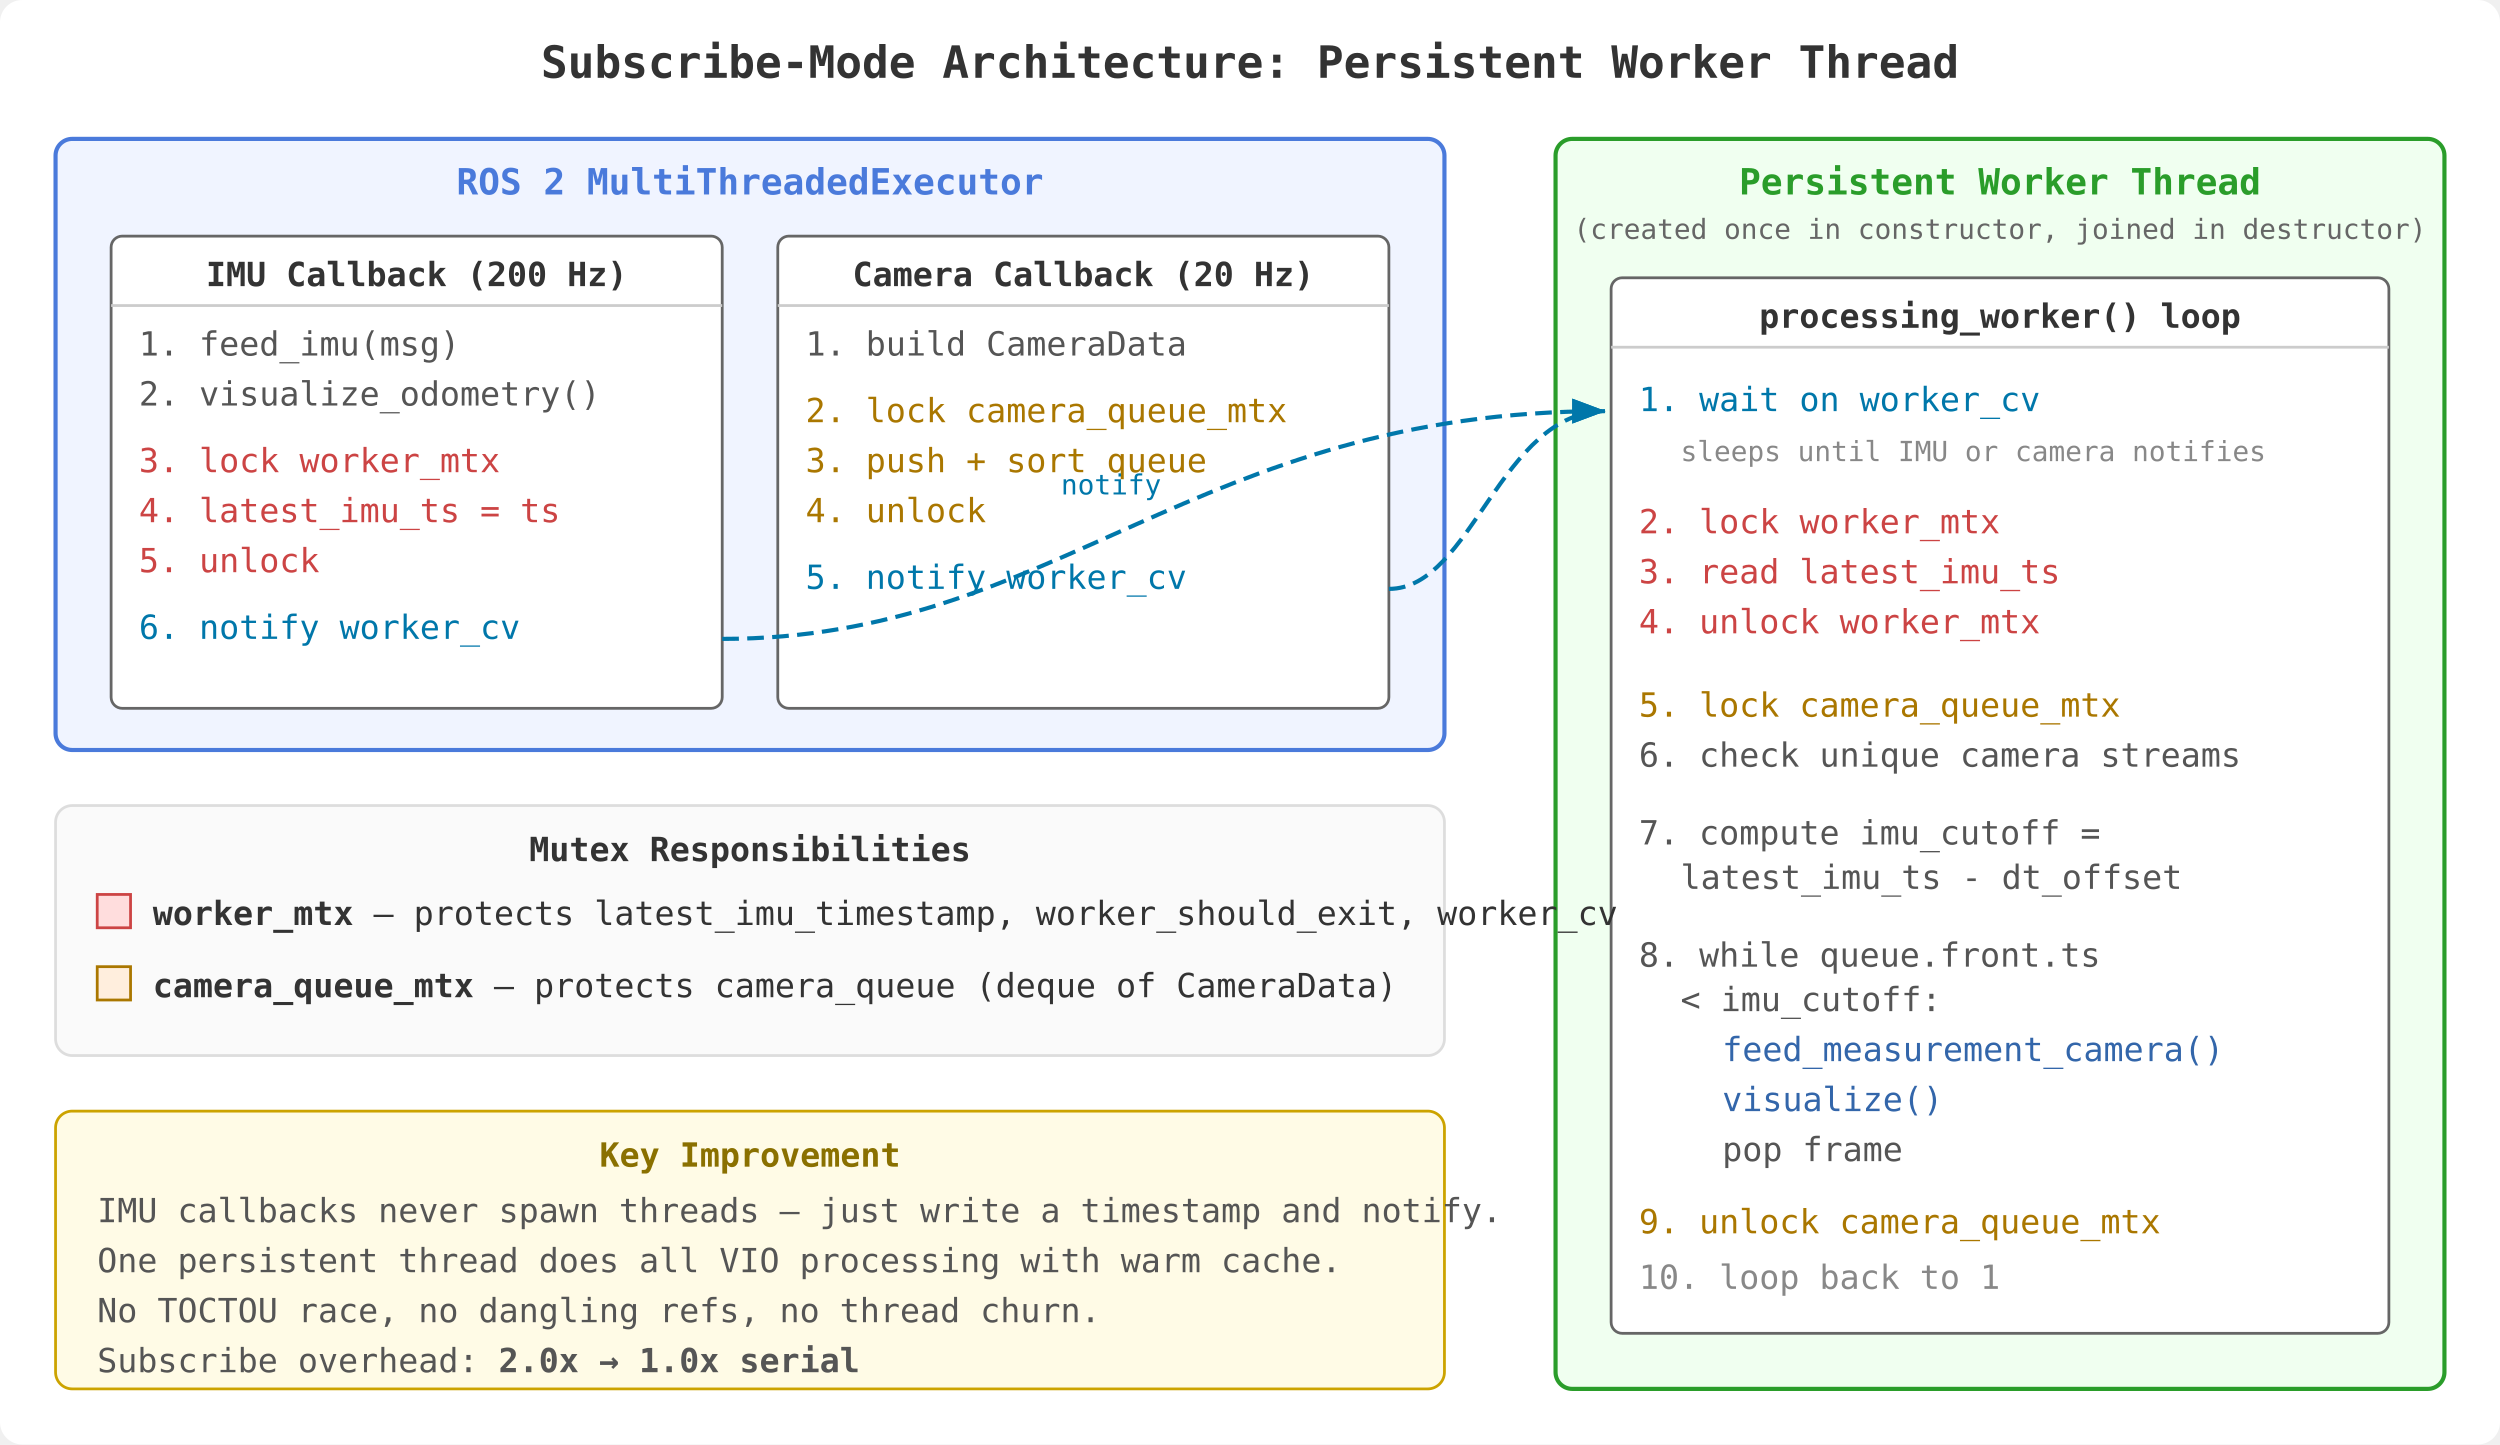
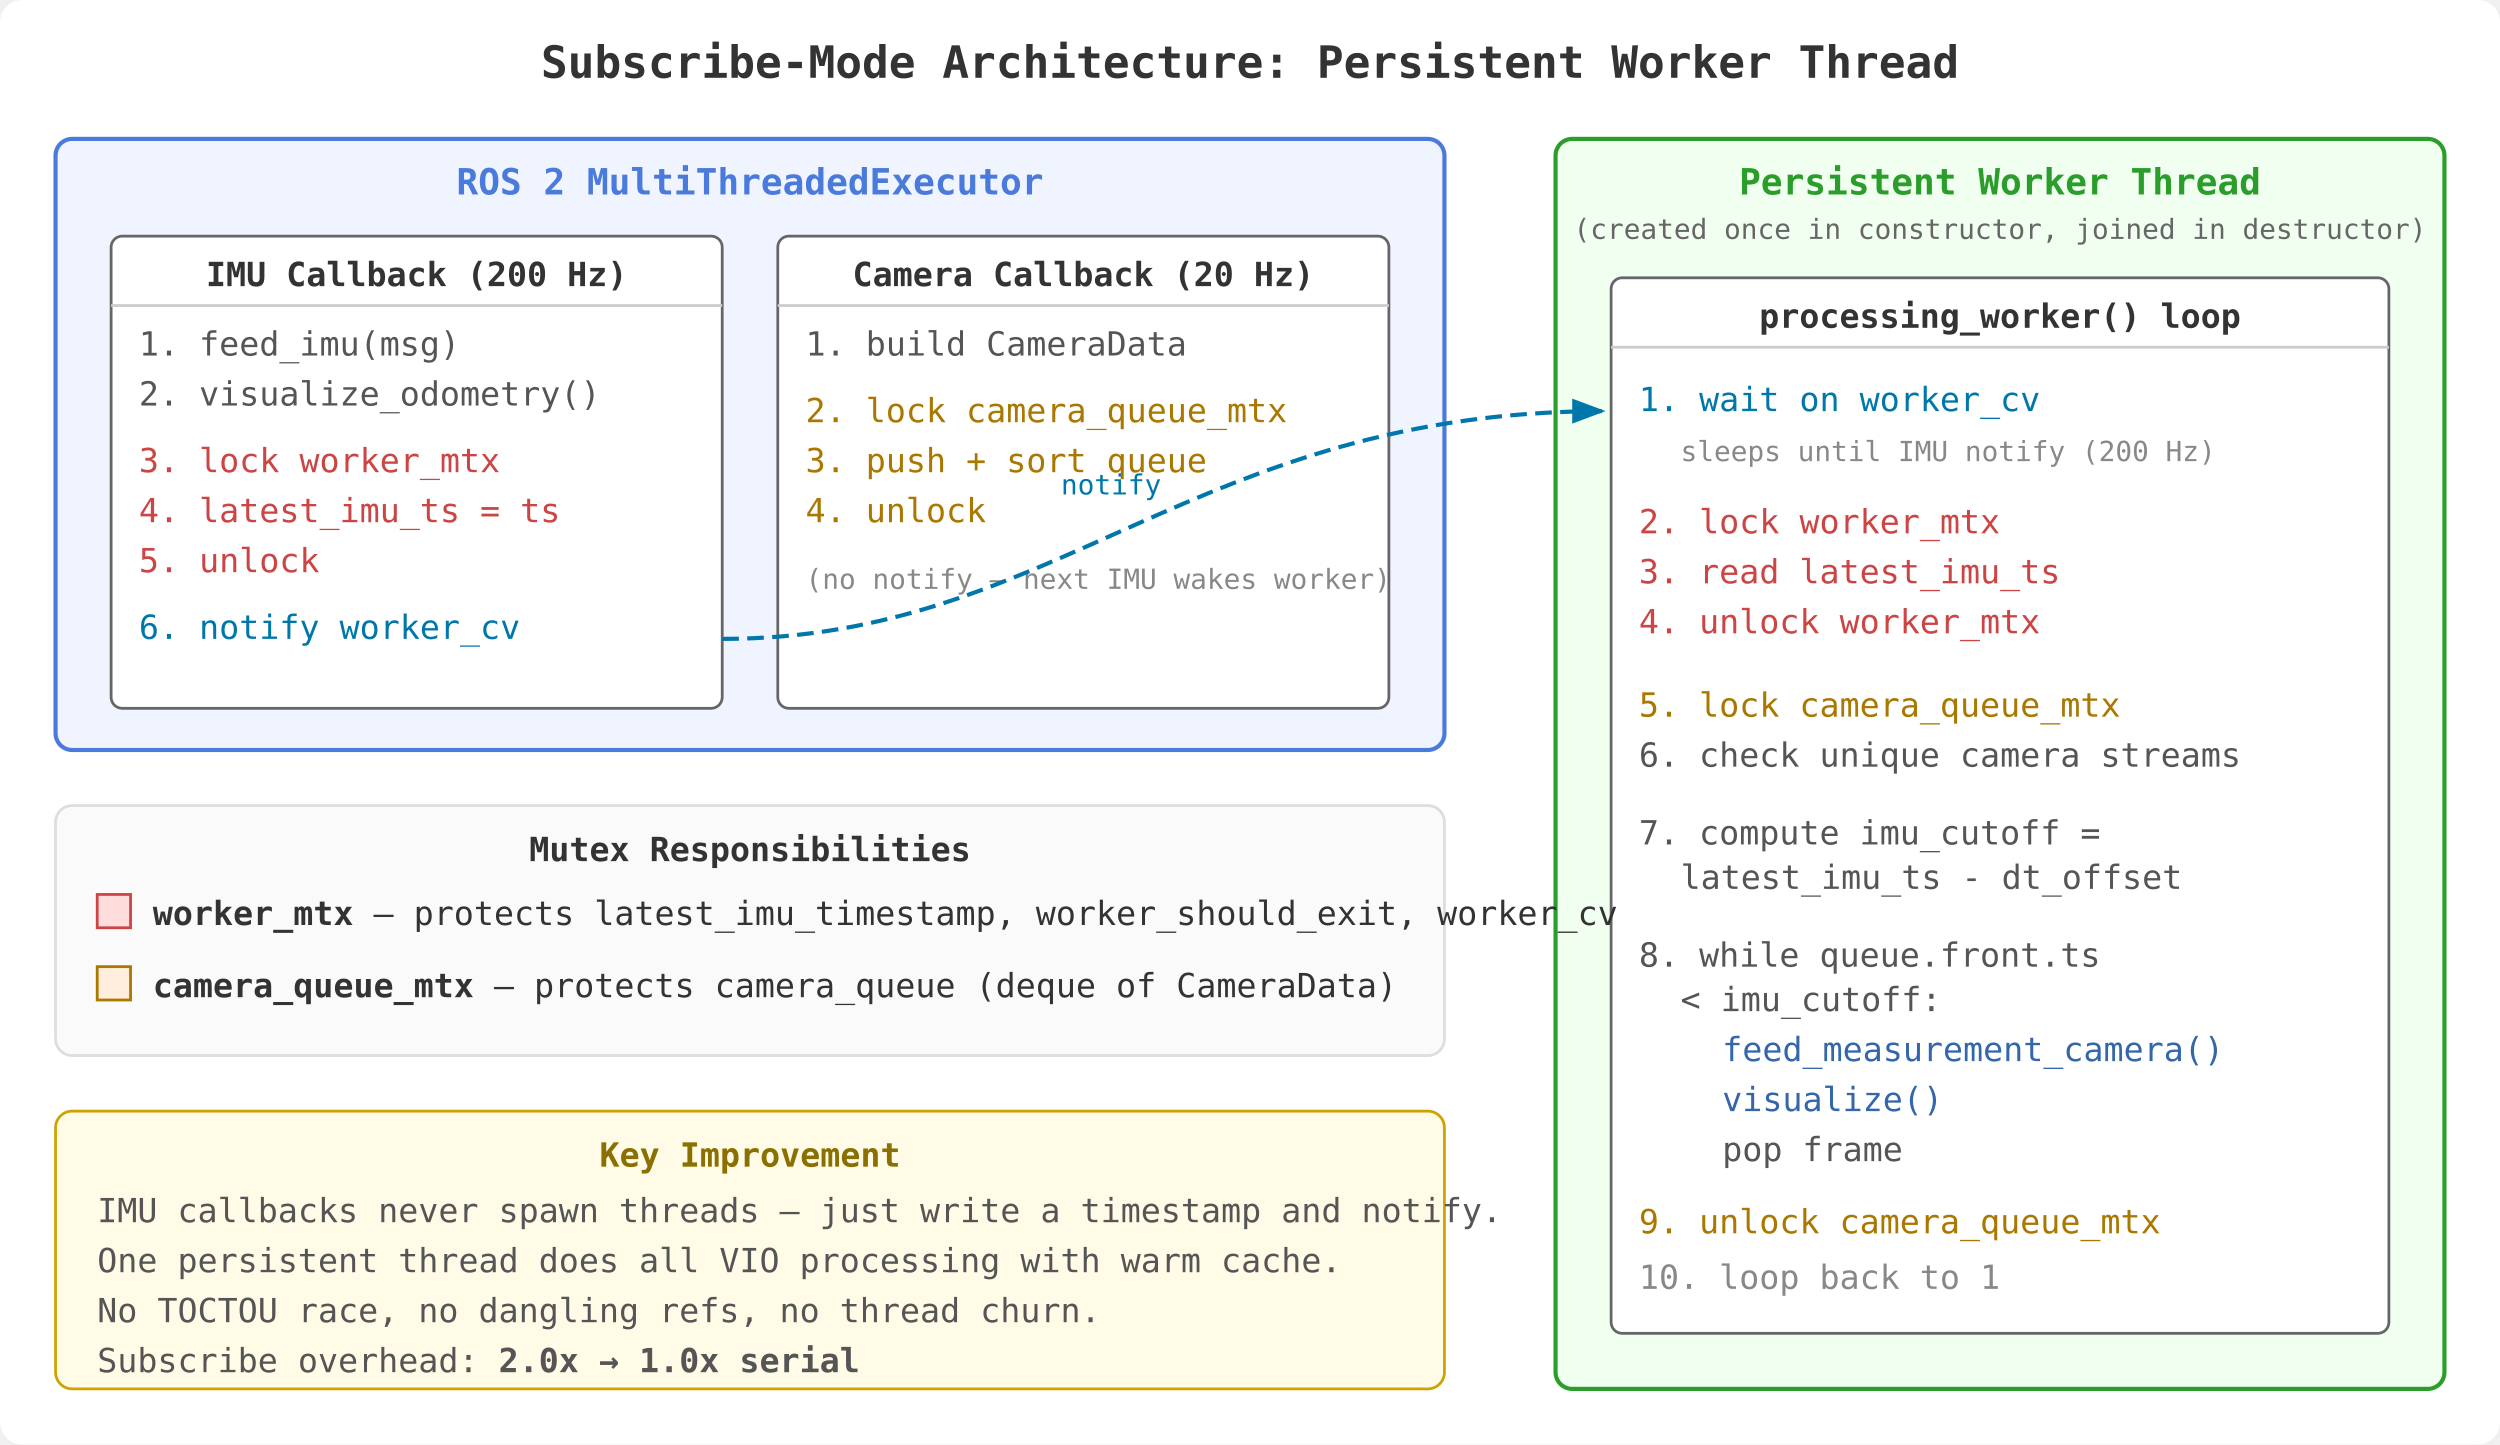
<svg xmlns="http://www.w3.org/2000/svg" viewBox="0 0 900 520" font-family="monospace" font-size="12">
  <rect width="900" height="520" fill="#fff" rx="8" />
  <text x="450" y="28" text-anchor="middle" font-size="16" font-weight="bold" fill="#333">Subscribe-Mode Architecture: Persistent Worker Thread</text>
  <rect x="20" y="50" width="500" height="220" rx="6" fill="#f0f4ff" stroke="#4a7adb" stroke-width="1.5" />
  <text x="270" y="70" text-anchor="middle" font-size="13" font-weight="bold" fill="#4a7adb">ROS 2 MultiThreadedExecutor</text>
  <rect x="40" y="85" width="220" height="170" rx="4" fill="#fff" stroke="#666" stroke-width="1" />
  <text x="150" y="103" text-anchor="middle" font-weight="bold" fill="#333">IMU Callback (200 Hz)</text>
  <line x1="40" y1="110" x2="260" y2="110" stroke="#ccc" />
  <text x="50" y="128" fill="#555">1. feed_imu(msg)</text>
  <text x="50" y="146" fill="#555">2. visualize_odometry()</text>
  <text x="50" y="170" fill="#c44">3. lock worker_mtx</text>
  <text x="50" y="188" fill="#c44">4. latest_imu_ts = ts</text>
  <text x="50" y="206" fill="#c44">5. unlock</text>
  <text x="50" y="230" fill="#07a">6. notify worker_cv</text>
  <rect x="280" y="85" width="220" height="170" rx="4" fill="#fff" stroke="#666" stroke-width="1" />
  <text x="390" y="103" text-anchor="middle" font-weight="bold" fill="#333">Camera Callback (20 Hz)</text>
  <line x1="280" y1="110" x2="500" y2="110" stroke="#ccc" />
  <text x="290" y="128" fill="#555">1. build CameraData</text>
  <text x="290" y="152" fill="#a70">2. lock camera_queue_mtx</text>
  <text x="290" y="170" fill="#a70">3. push + sort queue</text>
  <text x="290" y="188" fill="#a70">4. unlock</text>
-   <text x="290" y="212" fill="#07a">5. notify worker_cv</text>
+   <text x="290" y="212" fill="#888" font-size="10">(no notify — next IMU wakes worker)</text>
  <rect x="560" y="50" width="320" height="450" rx="6" fill="#f0fff0" stroke="#2a9d2a" stroke-width="1.5" />
  <text x="720" y="70" text-anchor="middle" font-size="13" font-weight="bold" fill="#2a9d2a">Persistent Worker Thread</text>
  <text x="720" y="86" text-anchor="middle" font-size="10" fill="#666">(created once in constructor, joined in destructor)</text>
  <rect x="580" y="100" width="280" height="380" rx="4" fill="#fff" stroke="#666" stroke-width="1" />
  <text x="720" y="118" text-anchor="middle" font-weight="bold" fill="#333">processing_worker() loop</text>
  <line x1="580" y1="125" x2="860" y2="125" stroke="#ccc" />
  <text x="590" y="148" fill="#07a">1. wait on worker_cv</text>
-   <text x="605" y="166" fill="#888" font-size="10">sleeps until IMU or camera notifies</text>
+   <text x="605" y="166" fill="#888" font-size="10">sleeps until IMU notify (200 Hz)</text>
  <text x="590" y="192" fill="#c44">2. lock worker_mtx</text>
  <text x="590" y="210" fill="#c44">3. read latest_imu_ts</text>
  <text x="590" y="228" fill="#c44">4. unlock worker_mtx</text>
  <text x="590" y="258" fill="#a70">5. lock camera_queue_mtx</text>
  <text x="590" y="276" fill="#555">6. check unique camera streams</text>
  <text x="590" y="304" fill="#555">7. compute imu_cutoff =</text>
  <text x="605" y="320" fill="#555">latest_imu_ts - dt_offset</text>
  <text x="590" y="348" fill="#555">8. while queue.front.ts</text>
  <text x="605" y="364" fill="#555">&lt; imu_cutoff:</text>
  <text x="620" y="382" fill="#36a">feed_measurement_camera()</text>
  <text x="620" y="400" fill="#36a">visualize()</text>
  <text x="620" y="418" fill="#555">pop frame</text>
  <text x="590" y="444" fill="#a70">9. unlock camera_queue_mtx</text>
  <text x="590" y="464" fill="#888">10. loop back to 1</text>
  <defs>
    <marker id="arrowG" markerWidth="8" markerHeight="6" refX="8" refY="3" orient="auto">
      <path d="M0,0 L8,3 L0,6 Z" fill="#07a" />
    </marker>
    <marker id="arrowR" markerWidth="8" markerHeight="6" refX="8" refY="3" orient="auto">
      <path d="M0,0 L8,3 L0,6 Z" fill="#c44" />
    </marker>
  </defs>
  <path d="M260,230 C380,230 430,148 578,148" fill="none" stroke="#07a" stroke-width="1.5" stroke-dasharray="6,3" marker-end="url(#arrowG)" />
  <text x="400" y="178" fill="#07a" font-size="10" text-anchor="middle">notify</text>
-   <path d="M500,212 C530,212 540,148 578,148" fill="none" stroke="#07a" stroke-width="1.5" stroke-dasharray="6,3" marker-end="url(#arrowG)" />
  <rect x="20" y="290" width="500" height="90" rx="6" fill="#fafafa" stroke="#ddd" stroke-width="1" />
  <text x="270" y="310" text-anchor="middle" font-weight="bold" fill="#333">Mutex Responsibilities</text>
  <rect x="35" y="322" width="12" height="12" fill="#fdd" stroke="#c44" />
  <text x="55" y="333" fill="#333">
    <tspan font-weight="bold">worker_mtx</tspan> — protects latest_imu_timestamp, worker_should_exit, worker_cv</text>
  <rect x="35" y="348" width="12" height="12" fill="#fed" stroke="#a70" />
  <text x="55" y="359" fill="#333">
    <tspan font-weight="bold">camera_queue_mtx</tspan> — protects camera_queue (deque of CameraData)</text>
  <rect x="20" y="400" width="500" height="100" rx="6" fill="#fffbe6" stroke="#cca300" stroke-width="1" />
  <text x="270" y="420" text-anchor="middle" font-weight="bold" fill="#8a7000">Key Improvement</text>
  <text x="35" y="440" fill="#555">IMU callbacks never spawn threads — just write a timestamp and notify.</text>
  <text x="35" y="458" fill="#555">One persistent thread does all VIO processing with warm cache.</text>
  <text x="35" y="476" fill="#555">No TOCTOU race, no dangling refs, no thread churn.</text>
  <text x="35" y="494" fill="#555">Subscribe overhead: <tspan font-weight="bold">2.0x → 1.0x serial</tspan>
  </text>
</svg>
